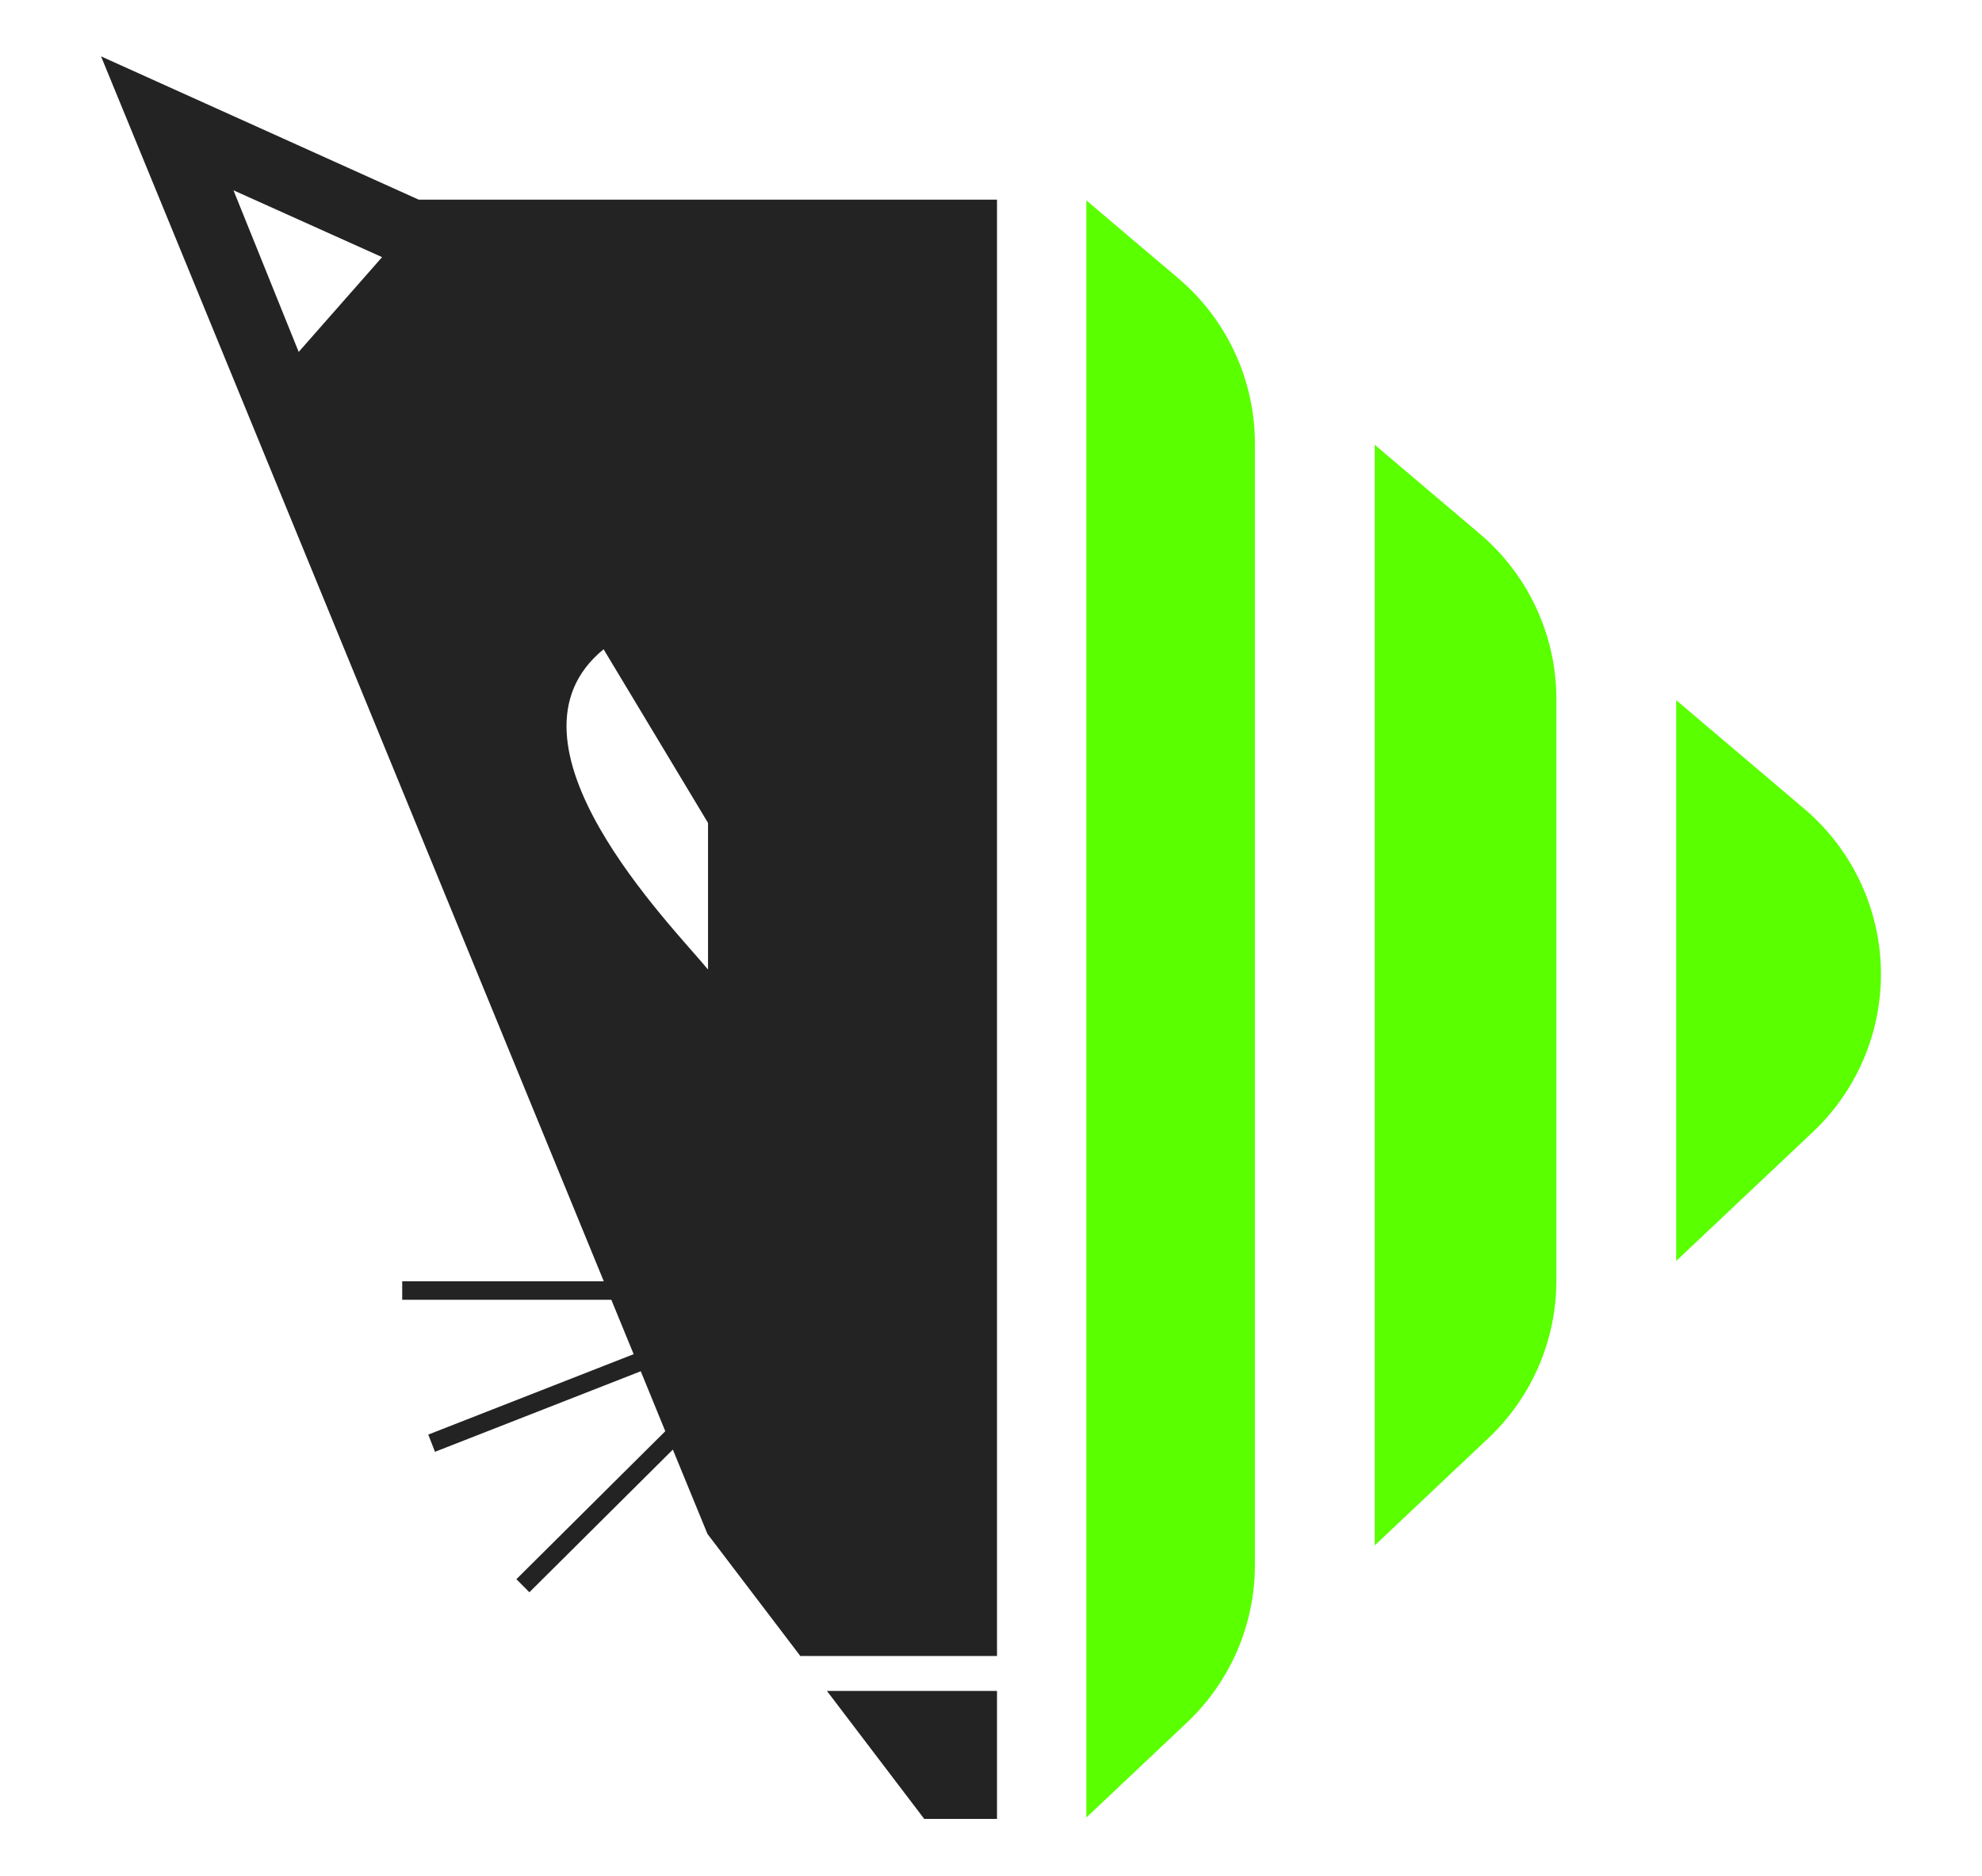
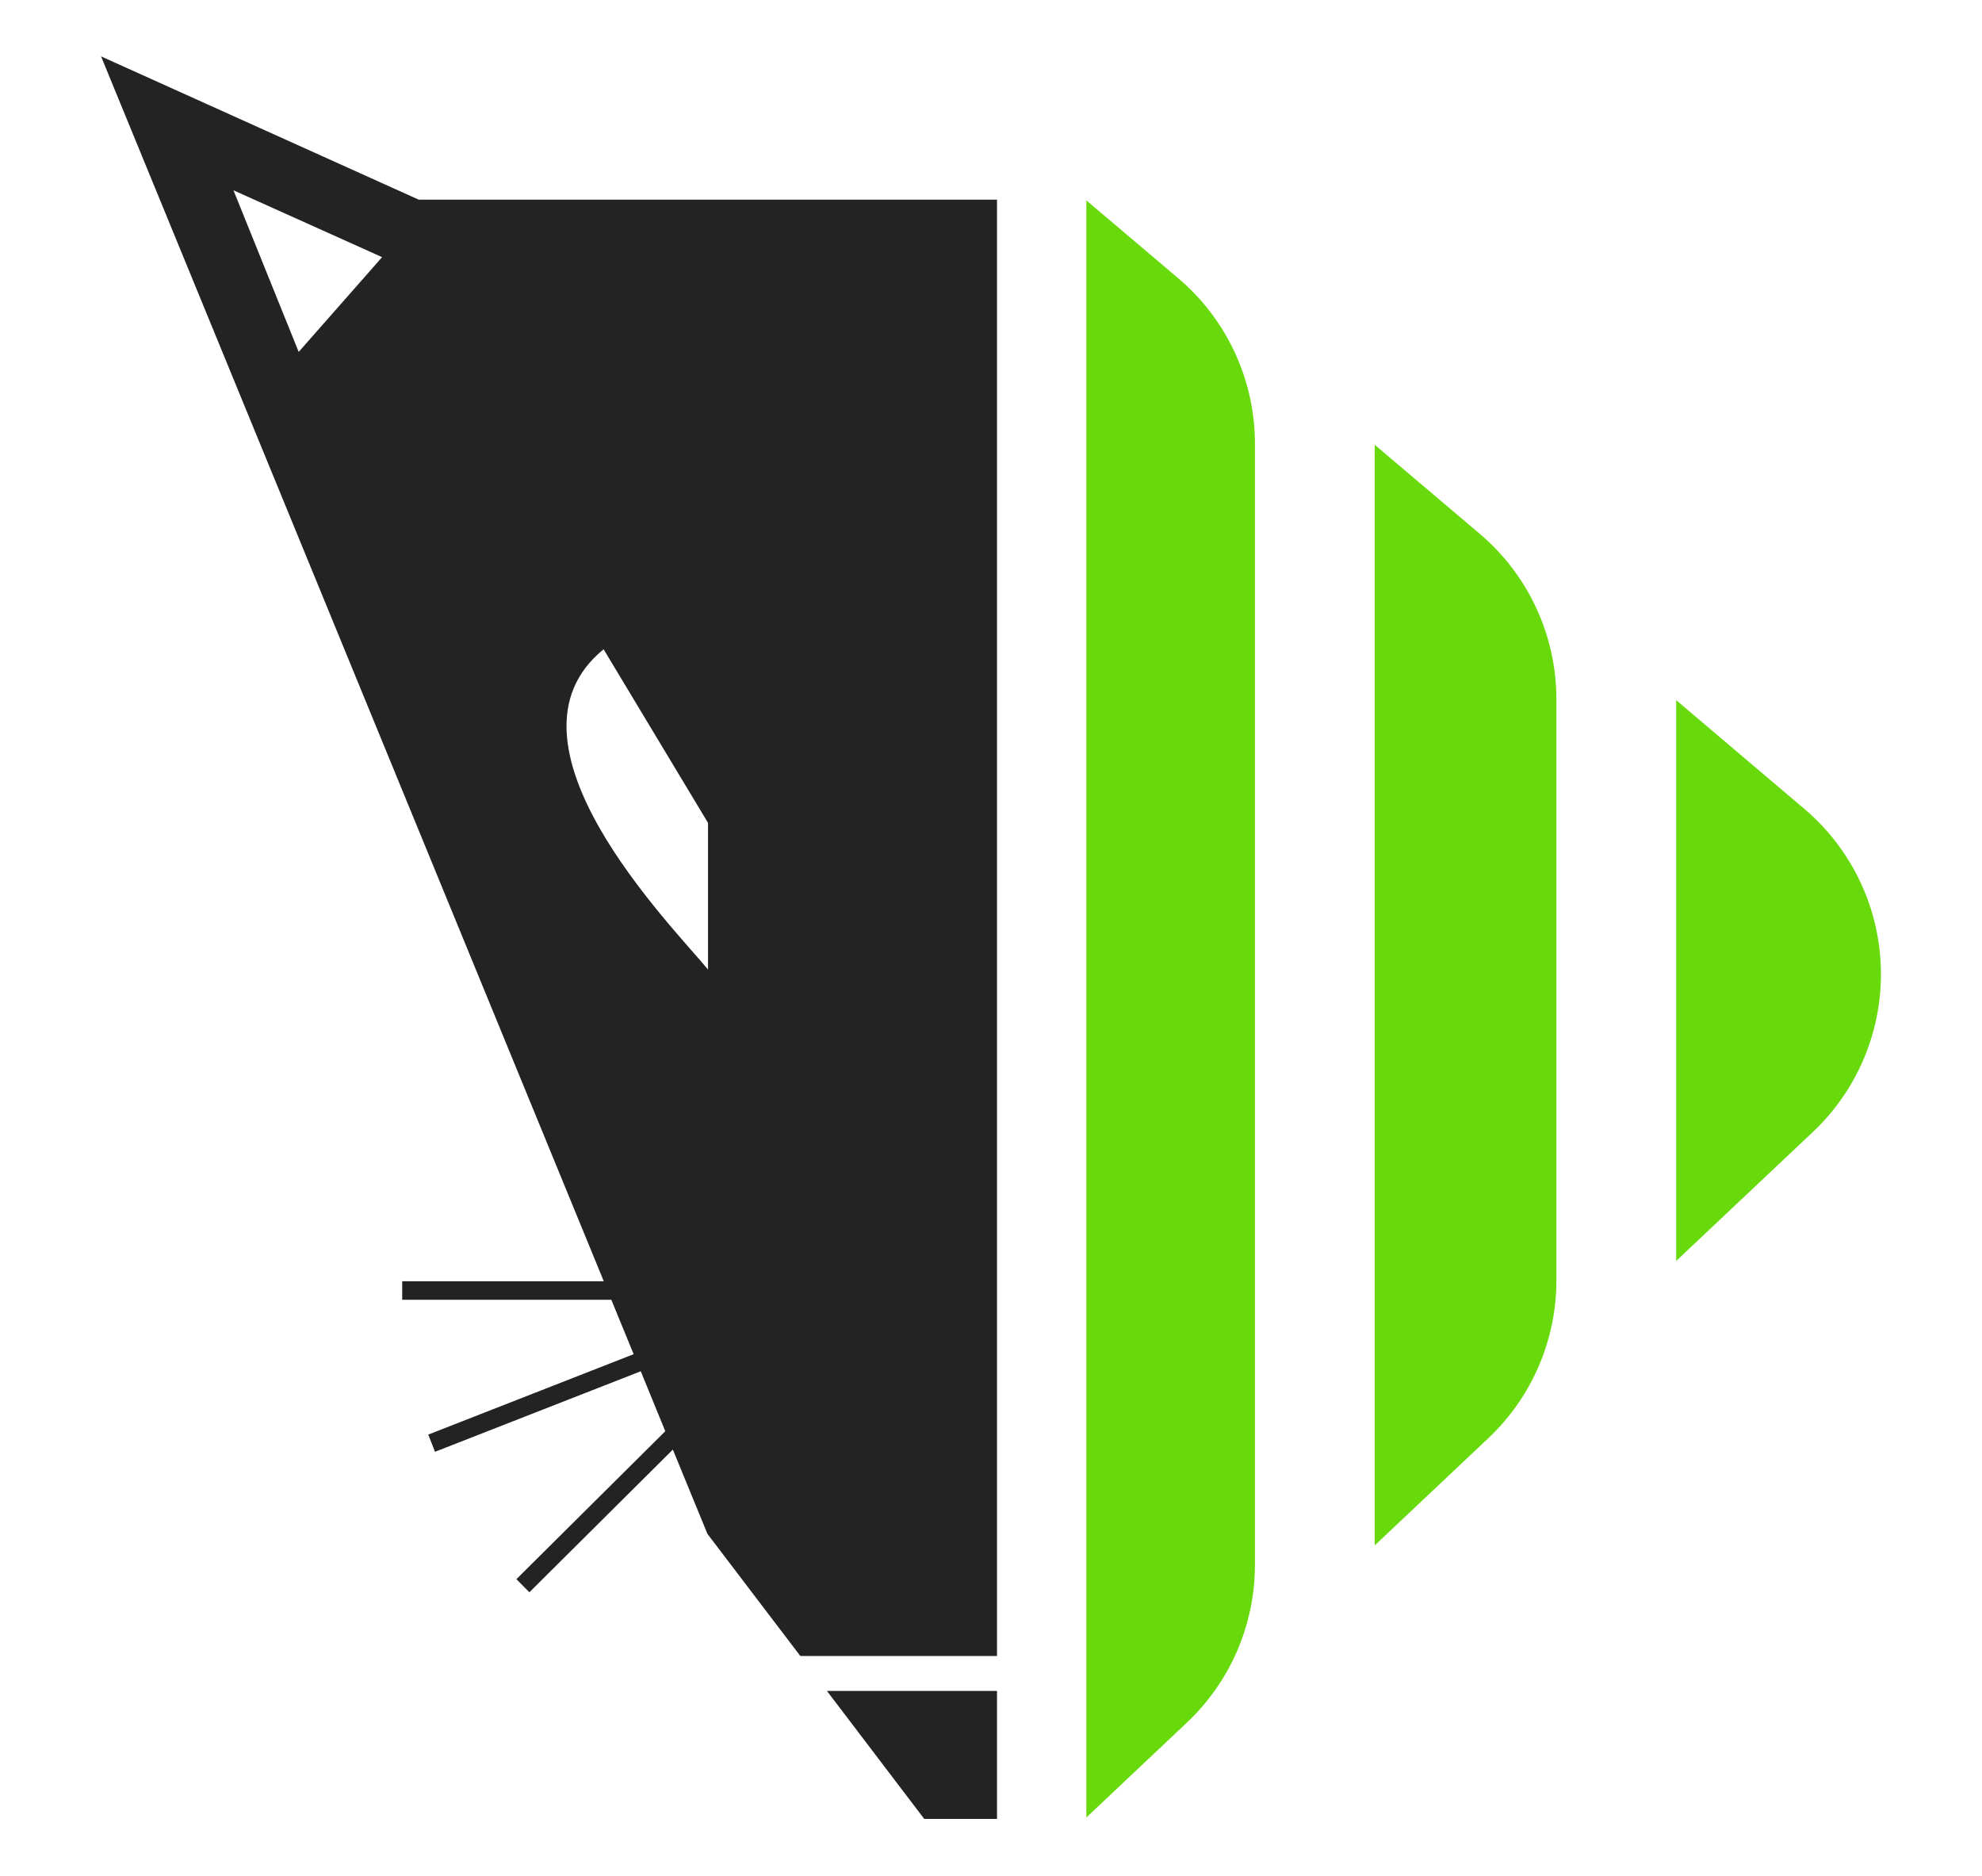
<svg xmlns="http://www.w3.org/2000/svg" id="Camada_1" data-name="Camada 1" viewBox="0 0 835.16 790.09">
  <defs>
-     <style>.cls-1{fill:#232323;fill-rule:evenodd;}.cls-2{fill:#5aff00;}</style>
+     <style>.cls-1{fill:#232323;fill-rule:evenodd;}.cls-2{fill:#68da0b;}</style>
  </defs>
  <path class="cls-1" d="M254.34,273.55l44,73.15v61.78c-15.2-18.47-92.11-95.69-44-134.93M98.38,80.18,161,108.34l-35.14,39.93ZM420.11,712.43v53.92H389.45l-41-53.92ZM42.58,23.75,176.41,84.11h243.7v613.6H337.24L298.1,646.26l-14.58-35.52-60.45,60.11-5.48-5.51L280.33,603,270,577.74l-86.71,33.93-2.83-7.25L267,570.54l-9.41-22.93H169.48v-7.78h84.94Z" />
  <path class="cls-2" d="M579.27,651.11l47.9-45.2a91.3,91.3,0,0,0,28.65-66.42V294.58a91.33,91.33,0,0,0-32.28-69.67L579.27,187.4Z" />
  <path class="cls-2" d="M706.3,295V531.26l57.63-54.37a91.33,91.33,0,0,0,28.65-66.43h0a91.35,91.35,0,0,0-32.28-69.67Z" />
  <path class="cls-2" d="M496.51,117.27,457.76,84.43V765.75l42.38-40a91.3,91.3,0,0,0,28.65-66.42V186.94A91.3,91.3,0,0,0,496.51,117.27Z" />
</svg>
